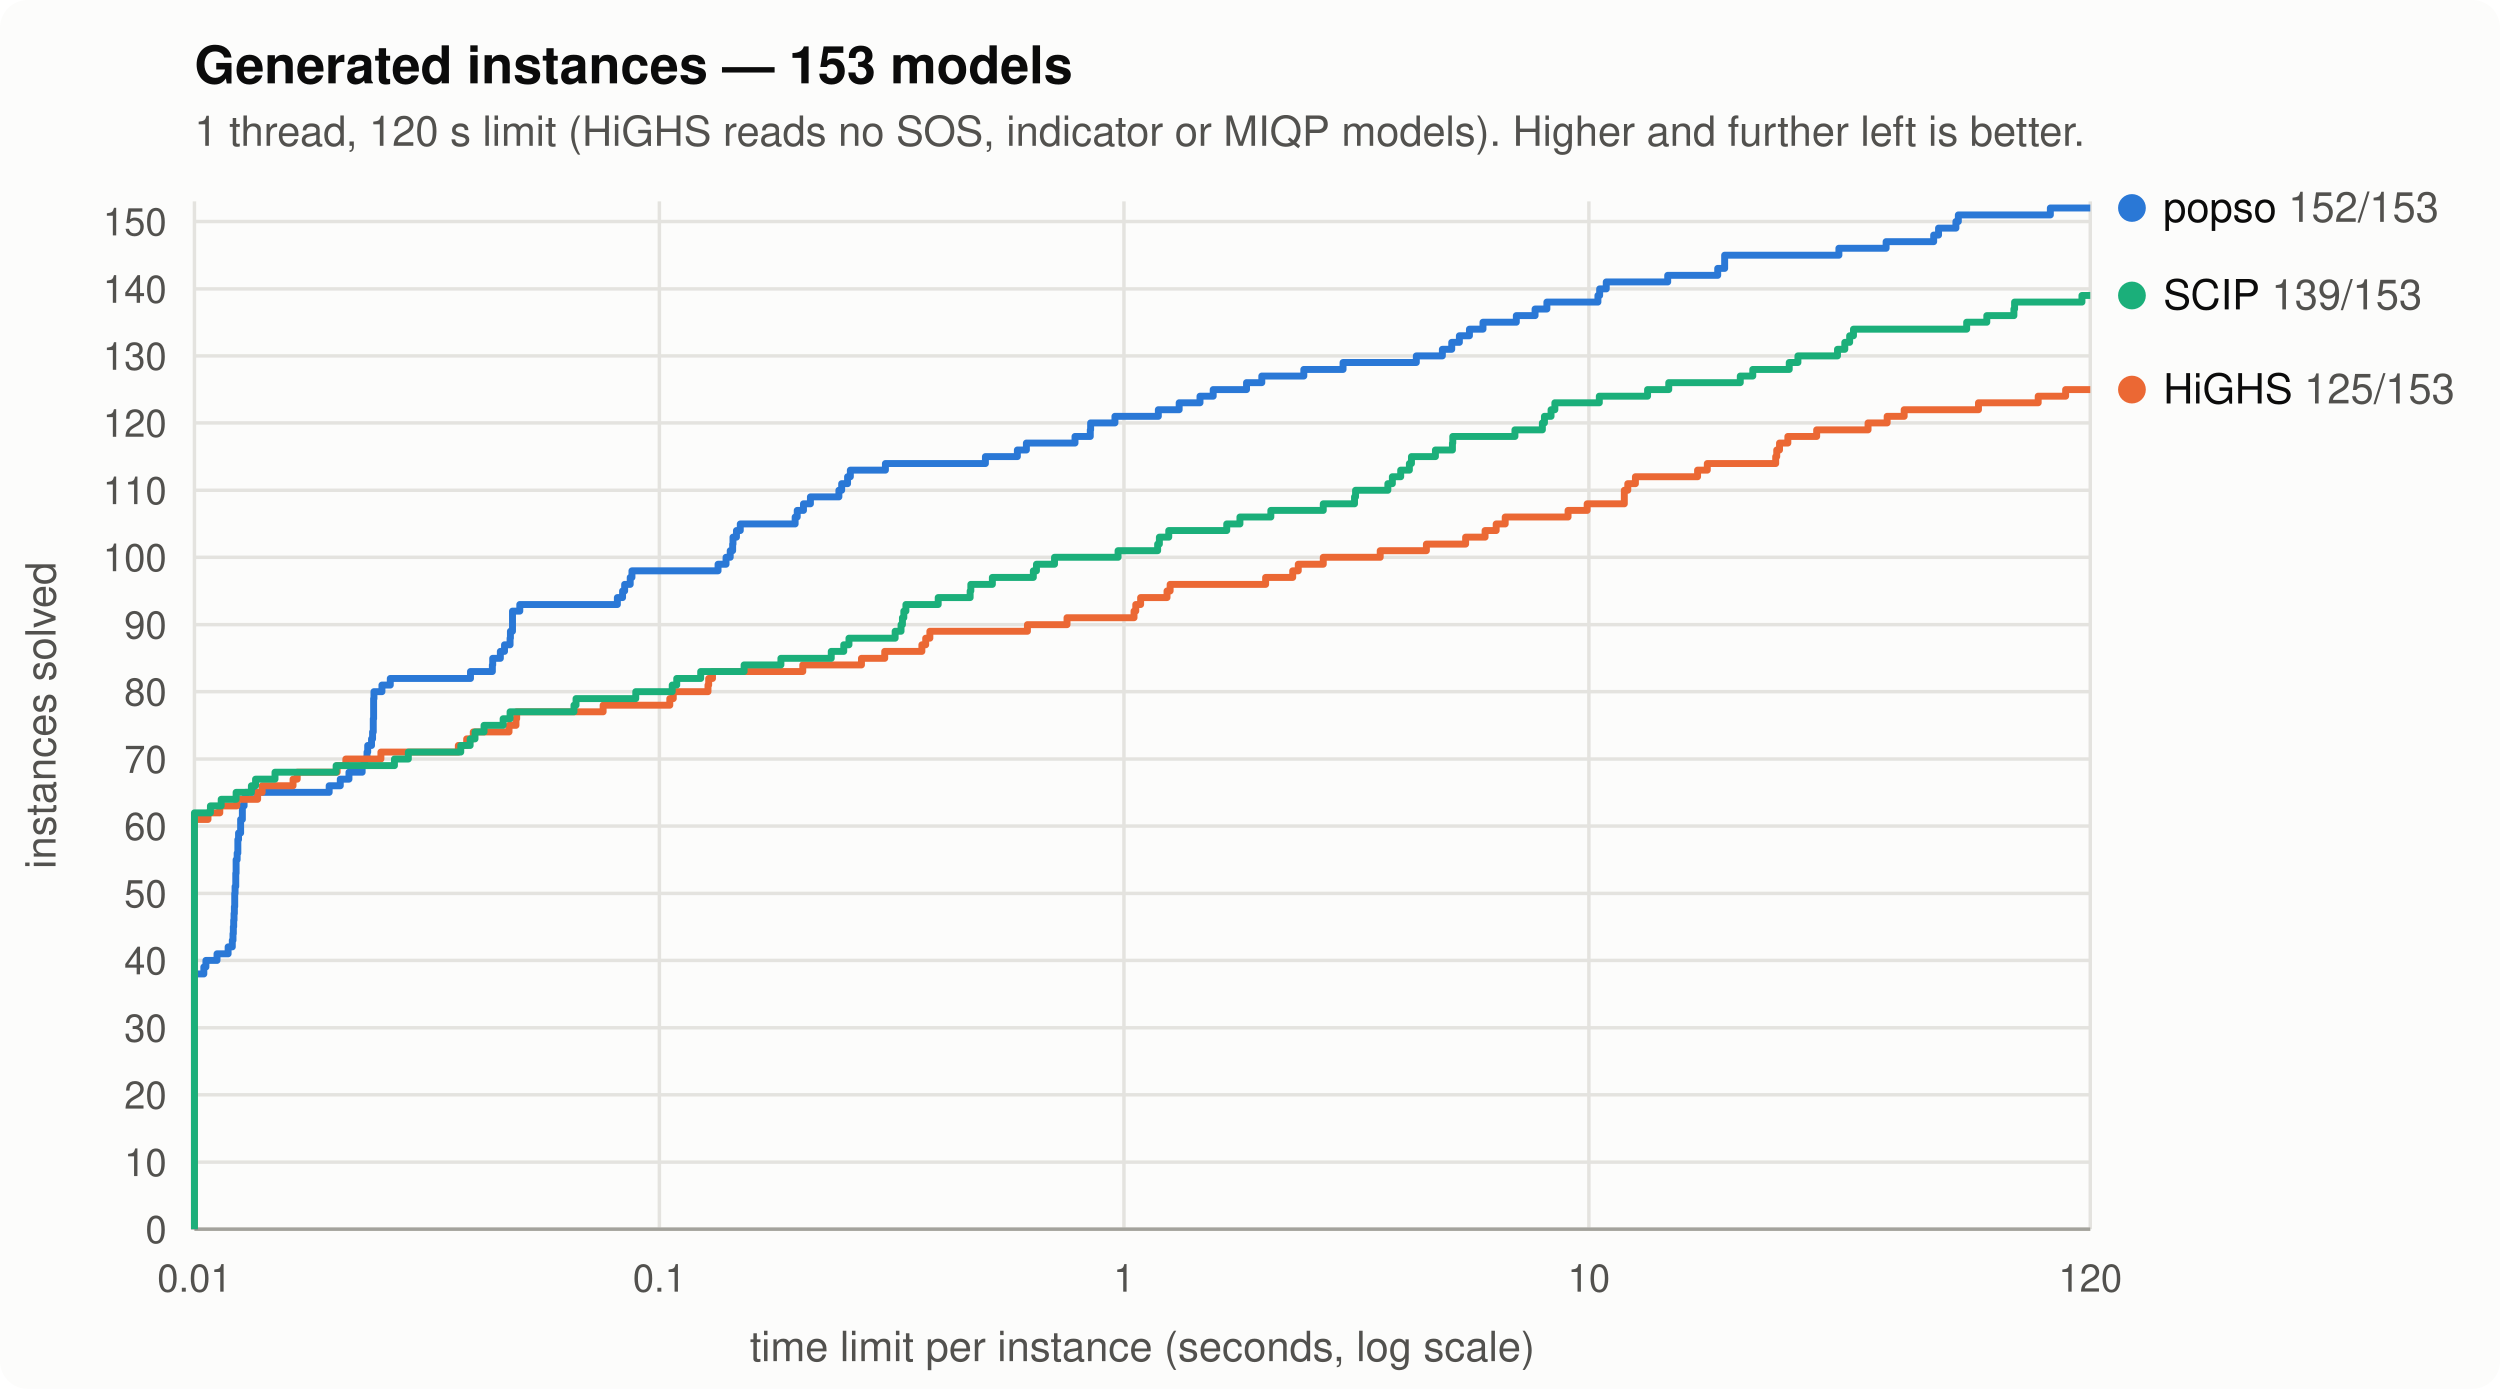
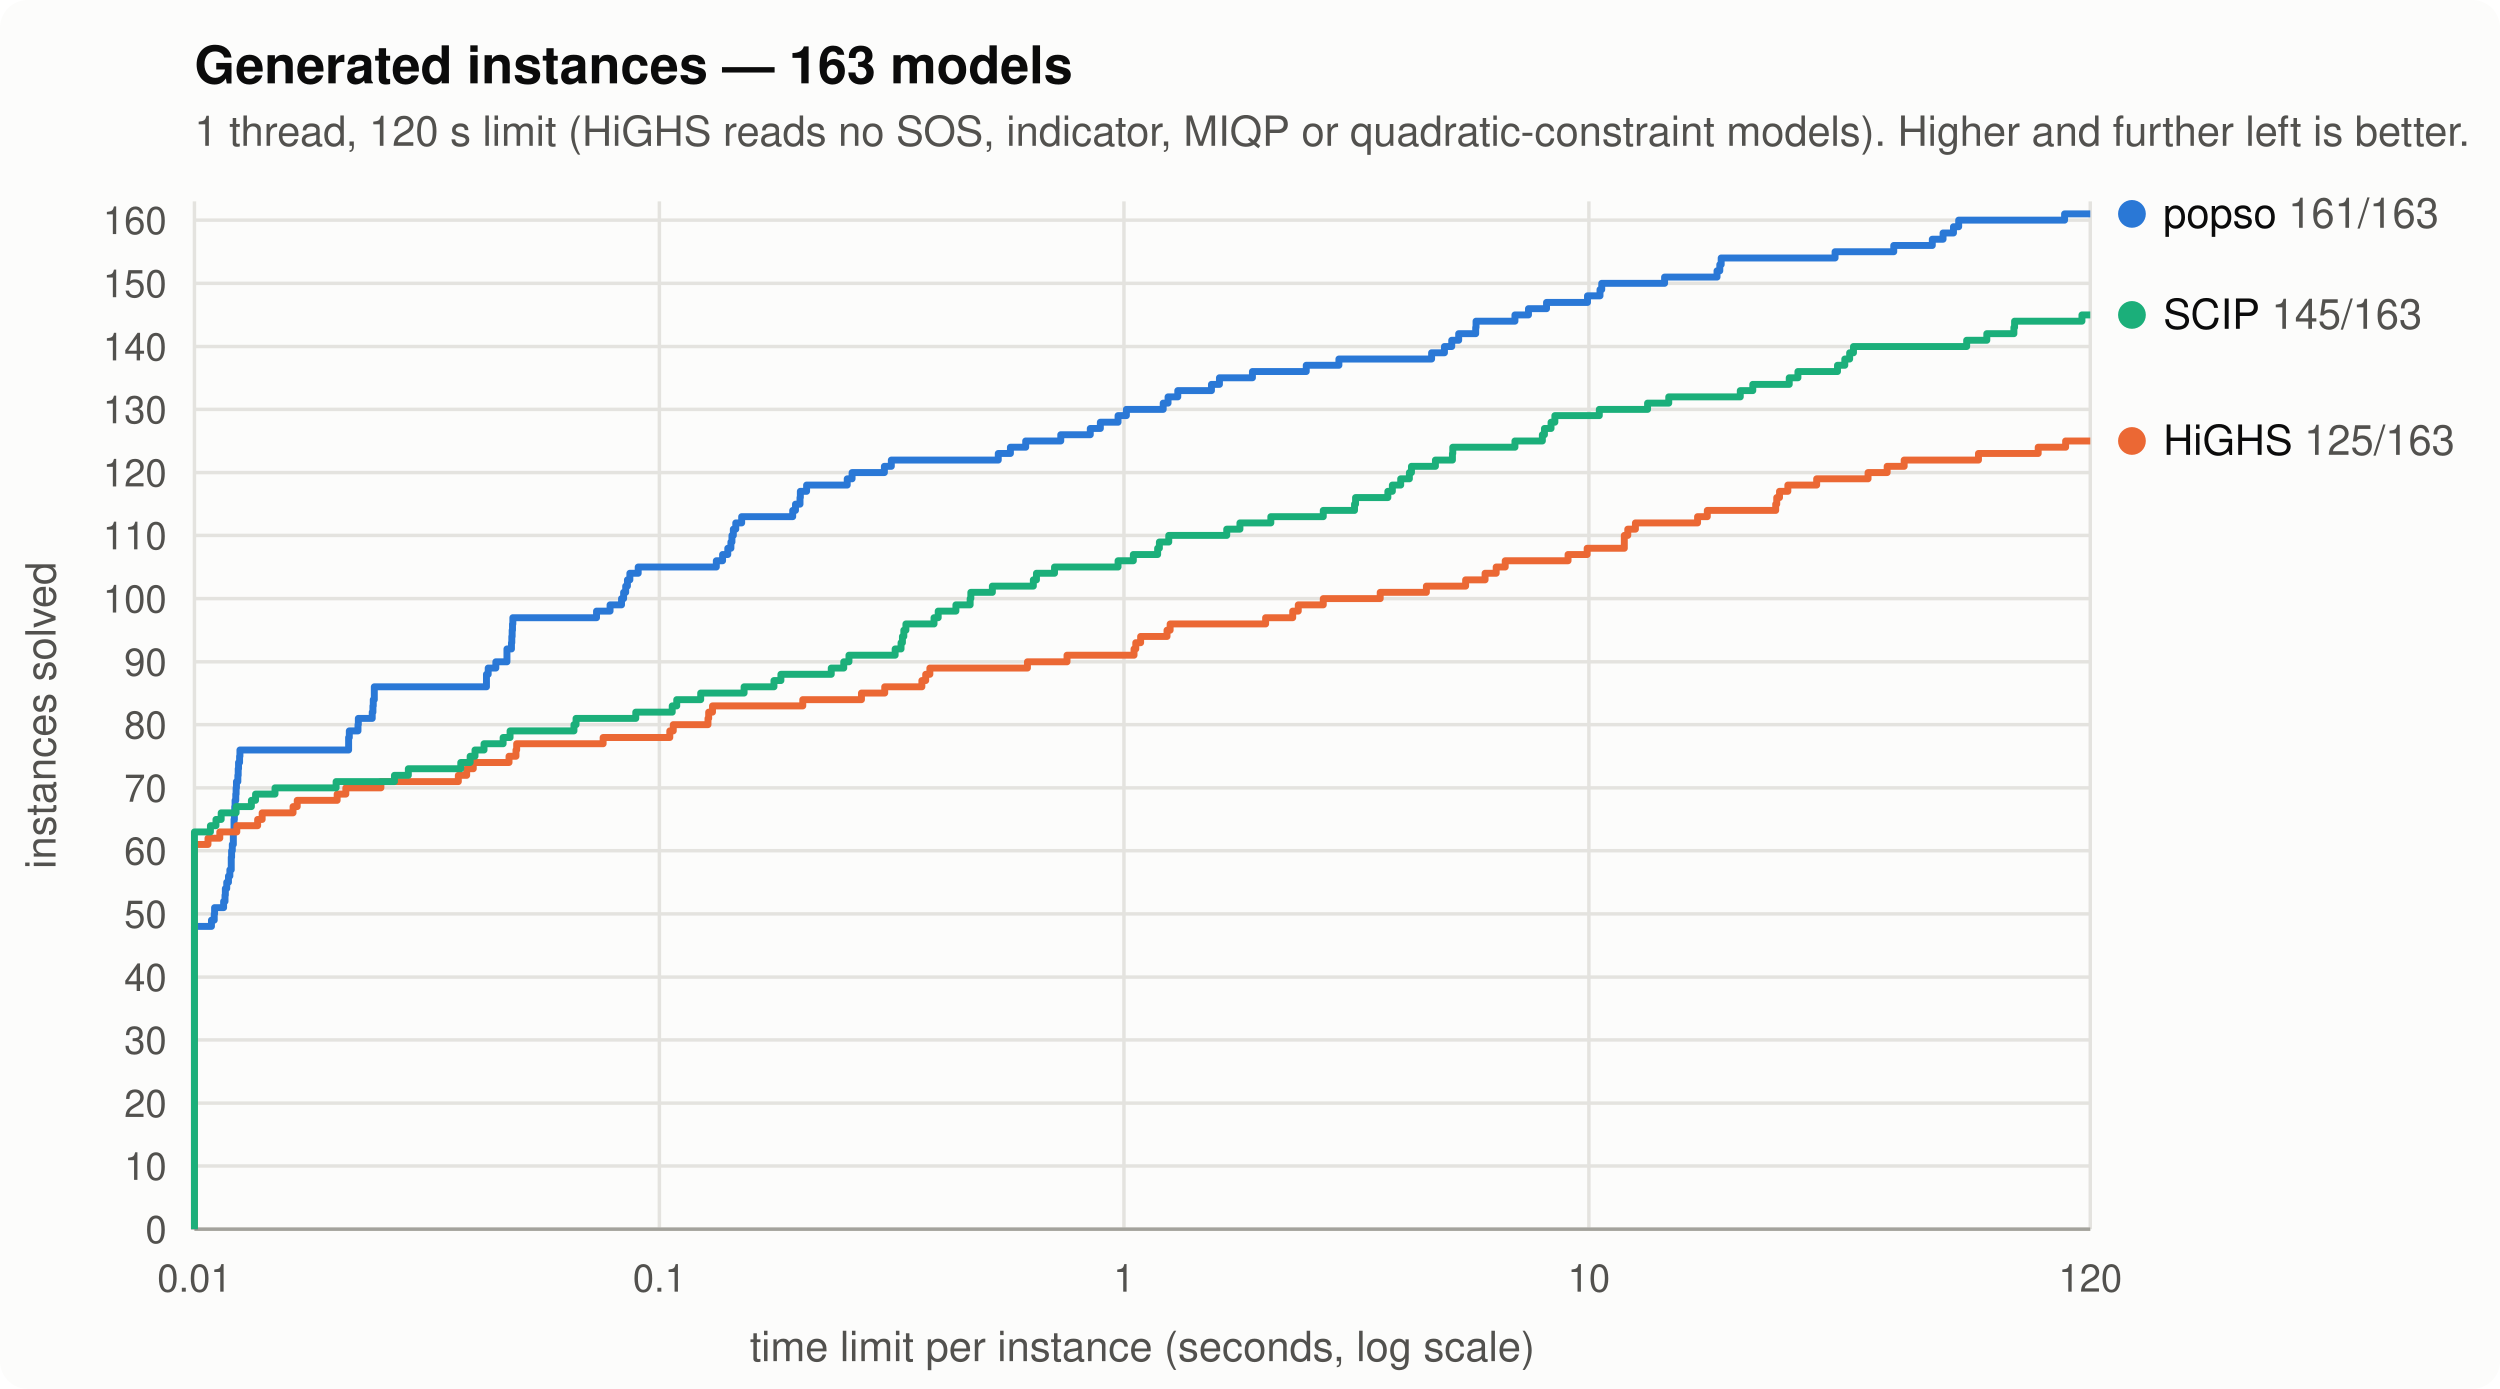
- <svg xmlns="http://www.w3.org/2000/svg" viewBox="0 0 720 400" width="720" height="400" role="img" aria-label="Generated instances — 153 models: instances solved versus time">
+ <svg xmlns="http://www.w3.org/2000/svg" viewBox="0 0 720 400" width="720" height="400" role="img" aria-label="Generated instances — 163 models: instances solved versus time">
  <style>svg{font-family:-apple-system,BlinkMacSystemFont,'Segoe UI',Helvetica,Arial,sans-serif}.bg{fill:#fcfcfb}.t1{fill:#0b0b0b}.t2{fill:#52514e}.grid{stroke:#e4e3df}.axis{stroke:#a3a29c}.s-ours{stroke:#2a78d6}.f-ours{fill:#2a78d6}.s-highs{stroke:#eb6834}.f-highs{fill:#eb6834}.s-scip{stroke:#1baf7a}.f-scip{fill:#1baf7a}@media (prefers-color-scheme: dark){.bg{fill:#1a1a19}.t1{fill:#f0efec}.t2{fill:#c3c2b7}.grid{stroke:#333331}.axis{stroke:#6b6a64}.s-ours{stroke:#3987e5}.f-ours{fill:#3987e5}.s-highs{stroke:#d95926}.f-highs{fill:#d95926}.s-scip{stroke:#199e70}.f-scip{fill:#199e70}}</style>
  <rect class="bg" width="720" height="400" rx="8" />
-   <text class="t1" x="56" y="24" font-size="15" font-weight="600">Generated instances — 153 models</text>
-   <text class="t2" x="56" y="42" font-size="12">1 thread, 120 s limit (HiGHS reads no SOS, indicator or MIQP models). Higher and further left is better.</text>
+   <text class="t1" x="56" y="24" font-size="15" font-weight="600">Generated instances — 163 models</text>
+   <text class="t2" x="56" y="42" font-size="12">1 thread, 120 s limit (HiGHS reads no SOS, indicator, MIQP or quadratic-constraint models). Higher and further left is better.</text>
  <line class="grid" x1="56" x2="602" y1="354.0" y2="354.0" stroke-width="1" />
  <text class="t2" x="48" y="358.0" font-size="11" text-anchor="end">0</text>
-   <line class="grid" x1="56" x2="602" y1="334.7" y2="334.7" stroke-width="1" />
-   <text class="t2" x="48" y="338.7" font-size="11" text-anchor="end">10</text>
-   <line class="grid" x1="56" x2="602" y1="315.3" y2="315.3" stroke-width="1" />
-   <text class="t2" x="48" y="319.3" font-size="11" text-anchor="end">20</text>
-   <line class="grid" x1="56" x2="602" y1="296.0" y2="296.0" stroke-width="1" />
-   <text class="t2" x="48" y="300.0" font-size="11" text-anchor="end">30</text>
-   <line class="grid" x1="56" x2="602" y1="276.6" y2="276.6" stroke-width="1" />
-   <text class="t2" x="48" y="280.6" font-size="11" text-anchor="end">40</text>
-   <line class="grid" x1="56" x2="602" y1="257.3" y2="257.3" stroke-width="1" />
-   <text class="t2" x="48" y="261.3" font-size="11" text-anchor="end">50</text>
-   <line class="grid" x1="56" x2="602" y1="237.9" y2="237.9" stroke-width="1" />
-   <text class="t2" x="48" y="241.9" font-size="11" text-anchor="end">60</text>
-   <line class="grid" x1="56" x2="602" y1="218.6" y2="218.6" stroke-width="1" />
-   <text class="t2" x="48" y="222.6" font-size="11" text-anchor="end">70</text>
-   <line class="grid" x1="56" x2="602" y1="199.2" y2="199.2" stroke-width="1" />
-   <text class="t2" x="48" y="203.2" font-size="11" text-anchor="end">80</text>
-   <line class="grid" x1="56" x2="602" y1="179.9" y2="179.9" stroke-width="1" />
-   <text class="t2" x="48" y="183.9" font-size="11" text-anchor="end">90</text>
-   <line class="grid" x1="56" x2="602" y1="160.5" y2="160.5" stroke-width="1" />
-   <text class="t2" x="48" y="164.5" font-size="11" text-anchor="end">100</text>
-   <line class="grid" x1="56" x2="602" y1="141.2" y2="141.2" stroke-width="1" />
-   <text class="t2" x="48" y="145.2" font-size="11" text-anchor="end">110</text>
-   <line class="grid" x1="56" x2="602" y1="121.8" y2="121.8" stroke-width="1" />
-   <text class="t2" x="48" y="125.8" font-size="11" text-anchor="end">120</text>
-   <line class="grid" x1="56" x2="602" y1="102.5" y2="102.5" stroke-width="1" />
-   <text class="t2" x="48" y="106.5" font-size="11" text-anchor="end">130</text>
-   <line class="grid" x1="56" x2="602" y1="83.2" y2="83.2" stroke-width="1" />
-   <text class="t2" x="48" y="87.2" font-size="11" text-anchor="end">140</text>
-   <line class="grid" x1="56" x2="602" y1="63.8" y2="63.8" stroke-width="1" />
-   <text class="t2" x="48" y="67.8" font-size="11" text-anchor="end">150</text>
+   <line class="grid" x1="56" x2="602" y1="335.8" y2="335.8" stroke-width="1" />
+   <text class="t2" x="48" y="339.8" font-size="11" text-anchor="end">10</text>
+   <line class="grid" x1="56" x2="602" y1="317.7" y2="317.7" stroke-width="1" />
+   <text class="t2" x="48" y="321.7" font-size="11" text-anchor="end">20</text>
+   <line class="grid" x1="56" x2="602" y1="299.5" y2="299.5" stroke-width="1" />
+   <text class="t2" x="48" y="303.5" font-size="11" text-anchor="end">30</text>
+   <line class="grid" x1="56" x2="602" y1="281.4" y2="281.4" stroke-width="1" />
+   <text class="t2" x="48" y="285.4" font-size="11" text-anchor="end">40</text>
+   <line class="grid" x1="56" x2="602" y1="263.2" y2="263.2" stroke-width="1" />
+   <text class="t2" x="48" y="267.2" font-size="11" text-anchor="end">50</text>
+   <line class="grid" x1="56" x2="602" y1="245.0" y2="245.0" stroke-width="1" />
+   <text class="t2" x="48" y="249.0" font-size="11" text-anchor="end">60</text>
+   <line class="grid" x1="56" x2="602" y1="226.9" y2="226.9" stroke-width="1" />
+   <text class="t2" x="48" y="230.9" font-size="11" text-anchor="end">70</text>
+   <line class="grid" x1="56" x2="602" y1="208.7" y2="208.7" stroke-width="1" />
+   <text class="t2" x="48" y="212.7" font-size="11" text-anchor="end">80</text>
+   <line class="grid" x1="56" x2="602" y1="190.6" y2="190.6" stroke-width="1" />
+   <text class="t2" x="48" y="194.6" font-size="11" text-anchor="end">90</text>
+   <line class="grid" x1="56" x2="602" y1="172.4" y2="172.4" stroke-width="1" />
+   <text class="t2" x="48" y="176.4" font-size="11" text-anchor="end">100</text>
+   <line class="grid" x1="56" x2="602" y1="154.2" y2="154.2" stroke-width="1" />
+   <text class="t2" x="48" y="158.2" font-size="11" text-anchor="end">110</text>
+   <line class="grid" x1="56" x2="602" y1="136.1" y2="136.1" stroke-width="1" />
+   <text class="t2" x="48" y="140.1" font-size="11" text-anchor="end">120</text>
+   <line class="grid" x1="56" x2="602" y1="117.9" y2="117.9" stroke-width="1" />
+   <text class="t2" x="48" y="121.9" font-size="11" text-anchor="end">130</text>
+   <line class="grid" x1="56" x2="602" y1="99.8" y2="99.8" stroke-width="1" />
+   <text class="t2" x="48" y="103.8" font-size="11" text-anchor="end">140</text>
+   <line class="grid" x1="56" x2="602" y1="81.6" y2="81.6" stroke-width="1" />
+   <text class="t2" x="48" y="85.6" font-size="11" text-anchor="end">150</text>
+   <line class="grid" x1="56" x2="602" y1="63.4" y2="63.4" stroke-width="1" />
+   <text class="t2" x="48" y="67.4" font-size="11" text-anchor="end">160</text>
  <line class="grid" x1="56.0" x2="56.0" y1="58" y2="354" stroke-width="1" />
  <text class="t2" x="56.0" y="372" font-size="11" text-anchor="middle">0.01</text>
  <line class="grid" x1="189.9" x2="189.9" y1="58" y2="354" stroke-width="1" />
  <text class="t2" x="189.9" y="372" font-size="11" text-anchor="middle">0.1</text>
  <line class="grid" x1="323.7" x2="323.7" y1="58" y2="354" stroke-width="1" />
  <text class="t2" x="323.7" y="372" font-size="11" text-anchor="middle">1</text>
  <line class="grid" x1="457.6" x2="457.6" y1="58" y2="354" stroke-width="1" />
  <text class="t2" x="457.6" y="372" font-size="11" text-anchor="middle">10</text>
  <line class="grid" x1="602.0" x2="602.0" y1="58" y2="354" stroke-width="1" />
  <text class="t2" x="602.0" y="372" font-size="11" text-anchor="middle">120</text>
  <line class="axis" x1="56" x2="602" y1="354" y2="354" stroke-width="1" />
  <text class="t2" x="329.0" y="392" font-size="12" text-anchor="middle">time limit per instance (seconds, log scale)</text>
  <text class="t2" transform="translate(16 206.0) rotate(-90)" font-size="12" text-anchor="middle">instances solved</text>
-   <path class="s-ours" d="M56.0 354.0 L56.0 354.0 L56.0 352.1 L56.0 352.1 L56.0 350.1 L56.0 350.1 L56.0 348.2 L56.0 348.2 L56.0 346.3 L56.0 346.3 L56.0 344.3 L56.0 344.3 L56.0 342.4 L56.0 342.4 L56.0 340.5 L56.0 340.5 L56.0 338.5 L56.0 338.5 L56.0 336.6 L56.0 336.6 L56.0 334.7 L56.0 334.7 L56.0 332.7 L56.0 332.7 L56.0 330.8 L56.0 330.8 L56.0 328.8 L56.0 328.8 L56.0 326.9 L56.0 326.9 L56.0 325.0 L56.0 325.0 L56.0 323.0 L56.0 323.0 L56.0 321.1 L56.0 321.1 L56.0 319.2 L56.0 319.2 L56.0 317.2 L56.0 317.2 L56.0 315.3 L56.0 315.3 L56.0 313.4 L56.0 313.4 L56.0 311.4 L56.0 311.4 L56.0 309.5 L56.0 309.5 L56.0 307.6 L56.0 307.6 L56.0 305.6 L56.0 305.6 L56.0 303.7 L56.0 303.7 L56.0 301.8 L56.0 301.8 L56.0 299.8 L56.0 299.8 L56.0 297.9 L56.0 297.9 L56.0 296.0 L56.0 296.0 L56.0 294.0 L56.0 294.0 L56.0 292.1 L56.0 292.1 L56.0 290.2 L56.0 290.2 L56.0 288.2 L56.0 288.2 L56.0 286.3 L56.0 286.3 L56.0 284.4 L56.0 284.4 L56.0 282.4 L56.0 282.4 L56.0 280.5 L58.7 280.5 L58.7 278.5 L59.3 278.5 L59.3 276.6 L62.5 276.6 L62.5 274.7 L65.7 274.7 L65.7 272.7 L66.9 272.7 L66.9 270.8 L67.1 270.8 L67.1 268.9 L67.2 268.9 L67.2 266.9 L67.3 266.9 L67.3 265.0 L67.4 265.0 L67.4 263.1 L67.5 263.1 L67.5 261.1 L67.6 261.1 L67.6 259.2 L67.6 259.2 L67.6 257.3 L67.7 257.3 L67.7 255.3 L67.9 255.3 L67.9 253.4 L67.9 253.4 L67.9 251.5 L68.0 251.5 L68.0 249.5 L68.0 249.5 L68.0 247.6 L68.3 247.6 L68.3 245.7 L68.5 245.7 L68.5 243.7 L68.5 243.7 L68.5 241.8 L68.7 241.8 L68.7 239.9 L69.3 239.9 L69.3 237.9 L69.3 237.9 L69.3 236.0 L69.8 236.0 L69.8 234.1 L69.8 234.1 L69.8 232.1 L70.3 232.1 L70.3 230.2 L70.7 230.2 L70.7 228.2 L94.8 228.2 L94.8 226.3 L98.0 226.3 L98.0 224.4 L100.5 224.4 L100.5 222.4 L104.3 222.4 L104.3 220.5 L105.0 220.5 L105.0 218.6 L105.7 218.6 L105.7 216.6 L105.9 216.6 L105.9 214.7 L107.0 214.7 L107.0 212.8 L107.3 212.8 L107.3 210.8 L107.5 210.8 L107.5 208.9 L107.5 208.9 L107.5 207.0 L107.6 207.0 L107.6 205.0 L107.6 205.0 L107.6 203.1 L107.6 203.1 L107.6 201.2 L107.7 201.2 L107.7 199.2 L110.0 199.2 L110.0 197.3 L112.4 197.3 L112.4 195.4 L135.5 195.4 L135.5 193.4 L141.8 193.4 L141.8 191.5 L141.9 191.5 L141.9 189.6 L144.1 189.6 L144.1 187.6 L145.3 187.6 L145.3 185.7 L146.9 185.7 L146.9 183.8 L147.0 183.8 L147.0 181.8 L147.6 181.8 L147.6 179.9 L147.6 179.9 L147.6 177.9 L147.6 177.9 L147.6 176.0 L149.7 176.0 L149.7 174.1 L177.8 174.1 L177.8 172.1 L179.3 172.1 L179.3 170.2 L179.9 170.2 L179.9 168.3 L181.5 168.3 L181.5 166.3 L182.0 166.3 L182.0 164.4 L206.8 164.4 L206.8 162.5 L209.1 162.5 L209.1 160.5 L210.3 160.5 L210.3 158.6 L211.0 158.6 L211.0 156.7 L211.1 156.7 L211.1 154.7 L212.1 154.7 L212.1 152.8 L213.2 152.8 L213.2 150.9 L229.0 150.9 L229.0 148.9 L229.6 148.9 L229.6 147.0 L231.4 147.0 L231.4 145.1 L233.4 145.1 L233.4 143.1 L241.6 143.1 L241.6 141.2 L242.4 141.2 L242.4 139.3 L244.1 139.3 L244.1 137.3 L244.9 137.3 L244.9 135.4 L255.0 135.4 L255.0 133.5 L283.8 133.5 L283.8 131.5 L293.0 131.5 L293.0 129.6 L295.6 129.6 L295.6 127.6 L309.6 127.6 L309.6 125.7 L314.0 125.7 L314.0 123.8 L314.1 123.8 L314.1 121.8 L321.1 121.8 L321.1 119.9 L333.6 119.9 L333.6 118.0 L339.6 118.0 L339.6 116.0 L345.6 116.0 L345.6 114.1 L349.4 114.1 L349.4 112.2 L359.0 112.2 L359.0 110.2 L363.4 110.2 L363.4 108.3 L375.5 108.3 L375.5 106.4 L386.8 106.4 L386.8 104.4 L407.9 104.4 L407.9 102.5 L415.4 102.5 L415.4 100.6 L418.1 100.6 L418.1 98.6 L420.3 98.6 L420.3 96.7 L423.2 96.7 L423.2 94.8 L427.1 94.8 L427.1 92.8 L436.7 92.8 L436.7 90.9 L442.1 90.9 L442.1 89.0 L445.5 89.0 L445.5 87.0 L460.2 87.0 L460.2 85.1 L460.7 85.1 L460.7 83.2 L462.6 83.2 L462.6 81.2 L480.3 81.2 L480.3 79.3 L494.7 79.3 L494.7 77.3 L496.7 77.3 L496.7 75.4 L496.7 75.4 L496.7 73.5 L529.6 73.5 L529.6 71.5 L543.2 71.5 L543.2 69.6 L556.9 69.6 L556.9 67.7 L558.3 67.7 L558.3 65.7 L563.3 65.7 L563.3 63.8 L564.0 63.8 L564.0 61.9 L590.5 61.9 L590.5 59.9 L602.0 59.9" fill="none" stroke-width="2" stroke-linejoin="round" />
-   <path class="s-highs" d="M56.0 354.0 L56.0 354.0 L56.0 352.1 L56.0 352.1 L56.0 350.1 L56.0 350.1 L56.0 348.2 L56.0 348.2 L56.0 346.3 L56.0 346.3 L56.0 344.3 L56.0 344.3 L56.0 342.4 L56.0 342.4 L56.0 340.5 L56.0 340.5 L56.0 338.5 L56.0 338.5 L56.0 336.6 L56.0 336.6 L56.0 334.7 L56.0 334.7 L56.0 332.7 L56.0 332.7 L56.0 330.8 L56.0 330.8 L56.0 328.8 L56.0 328.8 L56.0 326.9 L56.0 326.9 L56.0 325.0 L56.0 325.0 L56.0 323.0 L56.0 323.0 L56.0 321.1 L56.0 321.1 L56.0 319.2 L56.0 319.2 L56.0 317.2 L56.0 317.2 L56.0 315.3 L56.0 315.3 L56.0 313.4 L56.0 313.4 L56.0 311.4 L56.0 311.4 L56.0 309.5 L56.0 309.5 L56.0 307.6 L56.0 307.6 L56.0 305.6 L56.0 305.6 L56.0 303.7 L56.0 303.7 L56.0 301.8 L56.0 301.8 L56.0 299.8 L56.0 299.8 L56.0 297.9 L56.0 297.9 L56.0 296.0 L56.0 296.0 L56.0 294.0 L56.0 294.0 L56.0 292.1 L56.0 292.1 L56.0 290.2 L56.0 290.2 L56.0 288.2 L56.0 288.2 L56.0 286.3 L56.0 286.3 L56.0 284.4 L56.0 284.4 L56.0 282.4 L56.0 282.4 L56.0 280.5 L56.0 280.5 L56.0 278.5 L56.0 278.5 L56.0 276.6 L56.0 276.6 L56.0 274.7 L56.0 274.7 L56.0 272.7 L56.0 272.7 L56.0 270.8 L56.0 270.8 L56.0 268.9 L56.0 268.9 L56.0 266.9 L56.0 266.9 L56.0 265.0 L56.0 265.0 L56.0 263.1 L56.0 263.1 L56.0 261.1 L56.0 261.1 L56.0 259.2 L56.0 259.2 L56.0 257.3 L56.0 257.3 L56.0 255.3 L56.0 255.3 L56.0 253.4 L56.0 253.4 L56.0 251.5 L56.0 251.5 L56.0 249.5 L56.0 249.5 L56.0 247.6 L56.0 247.6 L56.0 245.7 L56.0 245.7 L56.0 243.7 L56.0 243.7 L56.0 241.8 L56.0 241.8 L56.0 239.9 L56.0 239.9 L56.0 237.9 L56.0 237.9 L56.0 236.0 L59.9 236.0 L59.9 234.1 L63.3 234.1 L63.3 232.1 L68.2 232.1 L68.2 230.2 L74.2 230.2 L74.2 228.2 L75.5 228.2 L75.5 226.3 L84.4 226.3 L84.4 224.4 L85.6 224.4 L85.6 222.4 L97.1 222.4 L97.1 220.5 L99.6 220.5 L99.6 218.6 L109.7 218.6 L109.7 216.6 L132.0 216.6 L132.0 214.7 L134.4 214.7 L134.4 212.8 L136.3 212.8 L136.3 210.8 L146.6 210.8 L146.6 208.9 L148.6 208.9 L148.6 207.0 L148.8 207.0 L148.8 205.0 L173.7 205.0 L173.7 203.1 L192.9 203.1 L192.9 201.2 L193.9 201.2 L193.9 199.2 L203.9 199.2 L203.9 197.3 L204.1 197.3 L204.1 195.4 L205.2 195.4 L205.2 193.4 L231.2 193.4 L231.2 191.5 L248.1 191.5 L248.1 189.6 L254.8 189.6 L254.8 187.6 L265.5 187.6 L265.5 185.7 L266.6 185.7 L266.6 183.8 L267.8 183.8 L267.8 181.8 L295.9 181.8 L295.9 179.9 L307.3 179.9 L307.3 177.9 L326.6 177.9 L326.6 176.0 L327.1 176.0 L327.1 174.1 L328.5 174.1 L328.5 172.1 L336.1 172.1 L336.1 170.2 L337.0 170.2 L337.0 168.3 L364.5 168.3 L364.5 166.3 L372.3 166.3 L372.3 164.4 L373.9 164.4 L373.9 162.5 L381.1 162.5 L381.1 160.5 L397.5 160.5 L397.5 158.6 L410.8 158.6 L410.8 156.7 L422.1 156.7 L422.1 154.7 L427.7 154.7 L427.7 152.8 L430.9 152.8 L430.9 150.9 L433.5 150.9 L433.5 148.9 L451.6 148.9 L451.6 147.0 L457.1 147.0 L457.1 145.1 L467.8 145.1 L467.8 143.1 L467.8 143.1 L467.8 141.2 L468.8 141.2 L468.8 139.3 L471.0 139.3 L471.0 137.3 L488.9 137.3 L488.9 135.4 L491.7 135.4 L491.7 133.5 L511.4 133.5 L511.4 131.5 L511.7 131.5 L511.7 129.6 L512.5 129.6 L512.5 127.6 L514.9 127.6 L514.9 125.7 L523.2 125.7 L523.2 123.8 L538.0 123.8 L538.0 121.8 L543.5 121.8 L543.5 119.9 L548.4 119.9 L548.4 118.0 L569.8 118.0 L569.8 116.0 L587.0 116.0 L587.0 114.1 L594.9 114.1 L594.9 112.2 L602.0 112.2" fill="none" stroke-width="2" stroke-linejoin="round" />
-   <path class="s-scip" d="M56.0 354.0 L56.0 354.0 L56.0 352.1 L56.0 352.1 L56.0 350.1 L56.0 350.1 L56.0 348.2 L56.0 348.2 L56.0 346.3 L56.0 346.3 L56.0 344.3 L56.0 344.3 L56.0 342.4 L56.0 342.4 L56.0 340.5 L56.0 340.5 L56.0 338.5 L56.0 338.5 L56.0 336.6 L56.0 336.6 L56.0 334.7 L56.0 334.7 L56.0 332.7 L56.0 332.7 L56.0 330.8 L56.0 330.8 L56.0 328.8 L56.0 328.8 L56.0 326.9 L56.0 326.9 L56.0 325.0 L56.0 325.0 L56.0 323.0 L56.0 323.0 L56.0 321.1 L56.0 321.1 L56.0 319.2 L56.0 319.2 L56.0 317.2 L56.0 317.2 L56.0 315.3 L56.0 315.3 L56.0 313.4 L56.0 313.4 L56.0 311.4 L56.0 311.4 L56.0 309.5 L56.0 309.5 L56.0 307.6 L56.0 307.6 L56.0 305.6 L56.0 305.6 L56.0 303.7 L56.0 303.7 L56.0 301.8 L56.0 301.8 L56.0 299.8 L56.0 299.8 L56.0 297.9 L56.0 297.9 L56.0 296.0 L56.0 296.0 L56.0 294.0 L56.0 294.0 L56.0 292.1 L56.0 292.1 L56.0 290.2 L56.0 290.2 L56.0 288.2 L56.0 288.2 L56.0 286.3 L56.0 286.3 L56.0 284.4 L56.0 284.4 L56.0 282.4 L56.0 282.4 L56.0 280.5 L56.0 280.5 L56.0 278.5 L56.0 278.5 L56.0 276.6 L56.0 276.6 L56.0 274.7 L56.0 274.7 L56.0 272.7 L56.0 272.7 L56.0 270.8 L56.0 270.8 L56.0 268.9 L56.0 268.9 L56.0 266.9 L56.0 266.9 L56.0 265.0 L56.0 265.0 L56.0 263.1 L56.0 263.1 L56.0 261.1 L56.0 261.1 L56.0 259.2 L56.0 259.2 L56.0 257.3 L56.0 257.3 L56.0 255.3 L56.0 255.3 L56.0 253.4 L56.0 253.4 L56.0 251.5 L56.0 251.5 L56.0 249.5 L56.0 249.5 L56.0 247.6 L56.0 247.6 L56.0 245.7 L56.0 245.7 L56.0 243.7 L56.0 243.7 L56.0 241.8 L56.0 241.8 L56.0 239.9 L56.0 239.9 L56.0 237.9 L56.0 237.9 L56.0 236.0 L56.0 236.0 L56.0 234.1 L60.6 234.1 L60.6 232.1 L63.7 232.1 L63.7 230.2 L68.0 230.2 L68.0 228.2 L72.4 228.2 L72.4 226.3 L73.6 226.3 L73.6 224.4 L79.2 224.4 L79.2 222.4 L96.8 222.4 L96.8 220.5 L113.6 220.5 L113.6 218.6 L117.6 218.6 L117.6 216.6 L132.7 216.6 L132.7 214.7 L135.4 214.7 L135.4 212.8 L136.8 212.8 L136.8 210.8 L139.4 210.8 L139.4 208.9 L144.9 208.9 L144.9 207.0 L146.9 207.0 L146.9 205.0 L165.3 205.0 L165.3 203.1 L165.9 203.1 L165.9 201.2 L183.1 201.2 L183.1 199.2 L193.6 199.2 L193.6 197.3 L194.9 197.3 L194.9 195.4 L201.8 195.4 L201.8 193.4 L214.3 193.4 L214.3 191.5 L224.9 191.5 L224.9 189.6 L239.4 189.6 L239.4 187.6 L243.0 187.6 L243.0 185.7 L244.5 185.7 L244.5 183.8 L257.8 183.8 L257.8 181.8 L259.5 181.8 L259.5 179.9 L259.9 179.9 L259.9 177.9 L260.3 177.9 L260.3 176.0 L260.9 176.0 L260.9 174.1 L270.2 174.1 L270.2 172.1 L279.4 172.1 L279.4 170.2 L279.6 170.2 L279.6 168.3 L285.8 168.3 L285.8 166.3 L297.6 166.3 L297.6 164.4 L298.5 164.4 L298.5 162.5 L303.7 162.5 L303.7 160.5 L322.0 160.5 L322.0 158.6 L333.4 158.6 L333.4 156.7 L333.9 156.7 L333.9 154.7 L336.6 154.7 L336.6 152.8 L353.3 152.8 L353.3 150.9 L357.1 150.9 L357.1 148.9 L366.0 148.9 L366.0 147.0 L381.1 147.0 L381.1 145.1 L390.1 145.1 L390.1 143.1 L390.4 143.1 L390.4 141.2 L399.7 141.2 L399.7 139.3 L401.0 139.3 L401.0 137.3 L403.4 137.3 L403.4 135.4 L405.9 135.4 L405.9 133.5 L406.5 133.5 L406.5 131.5 L413.4 131.5 L413.4 129.6 L418.3 129.6 L418.3 127.6 L418.4 127.6 L418.4 125.7 L436.3 125.7 L436.3 123.8 L444.2 123.8 L444.2 121.8 L444.8 121.8 L444.8 119.9 L446.7 119.9 L446.7 118.0 L447.8 118.0 L447.8 116.0 L460.6 116.0 L460.6 114.1 L474.5 114.1 L474.5 112.2 L480.6 112.2 L480.6 110.2 L501.2 110.2 L501.2 108.3 L504.8 108.3 L504.8 106.4 L515.3 106.4 L515.3 104.4 L517.8 104.4 L517.8 102.5 L529.2 102.5 L529.2 100.6 L531.3 100.6 L531.3 98.6 L532.7 98.6 L532.7 96.7 L533.8 96.7 L533.8 94.8 L566.4 94.8 L566.4 92.8 L572.2 92.8 L572.2 90.9 L580.0 90.9 L580.0 89.0 L580.2 89.0 L580.2 87.0 L599.6 87.0 L599.6 85.1 L602.0 85.1" fill="none" stroke-width="2" stroke-linejoin="round" />
-   <circle class="f-ours" cx="614.0" cy="59.9" r="4" />
-   <text class="t1" x="623.0" y="63.9" font-size="12">popso <tspan class="t2">152/153</tspan>
+   <path class="s-ours" d="M56.0 354.0 L56.0 354.0 L56.0 352.2 L56.0 352.2 L56.0 350.4 L56.0 350.4 L56.0 348.6 L56.0 348.6 L56.0 346.7 L56.0 346.7 L56.0 344.9 L56.0 344.9 L56.0 343.1 L56.0 343.1 L56.0 341.3 L56.0 341.3 L56.0 339.5 L56.0 339.5 L56.0 337.7 L56.0 337.7 L56.0 335.8 L56.0 335.8 L56.0 334.0 L56.0 334.0 L56.0 332.2 L56.0 332.2 L56.0 330.4 L56.0 330.4 L56.0 328.6 L56.0 328.6 L56.0 326.8 L56.0 326.8 L56.0 324.9 L56.0 324.9 L56.0 323.1 L56.0 323.1 L56.0 321.3 L56.0 321.3 L56.0 319.5 L56.0 319.5 L56.0 317.7 L56.0 317.7 L56.0 315.9 L56.0 315.9 L56.0 314.0 L56.0 314.0 L56.0 312.2 L56.0 312.2 L56.0 310.4 L56.0 310.4 L56.0 308.6 L56.0 308.6 L56.0 306.8 L56.0 306.8 L56.0 305.0 L56.0 305.0 L56.0 303.2 L56.0 303.2 L56.0 301.3 L56.0 301.3 L56.0 299.5 L56.0 299.5 L56.0 297.7 L56.0 297.7 L56.0 295.9 L56.0 295.9 L56.0 294.1 L56.0 294.1 L56.0 292.3 L56.0 292.3 L56.0 290.4 L56.0 290.4 L56.0 288.6 L56.0 288.6 L56.0 286.8 L56.0 286.8 L56.0 285.0 L56.0 285.0 L56.0 283.2 L56.0 283.2 L56.0 281.4 L56.0 281.4 L56.0 279.5 L56.0 279.5 L56.0 277.7 L56.0 277.7 L56.0 275.9 L56.0 275.9 L56.0 274.1 L56.0 274.1 L56.0 272.3 L56.0 272.3 L56.0 270.5 L56.0 270.5 L56.0 268.7 L56.0 268.7 L56.0 266.8 L60.9 266.8 L60.9 265.0 L61.7 265.0 L61.7 263.2 L61.8 263.2 L61.8 261.4 L64.4 261.4 L64.4 259.6 L64.8 259.6 L64.8 257.8 L64.9 257.8 L64.9 255.9 L65.3 255.9 L65.3 254.1 L65.8 254.1 L65.8 252.3 L66.2 252.3 L66.2 250.5 L66.6 250.5 L66.6 248.7 L66.6 248.7 L66.6 246.9 L66.7 246.9 L66.7 245.0 L66.9 245.0 L66.9 243.2 L67.2 243.2 L67.2 241.4 L67.2 241.4 L67.2 239.6 L67.4 239.6 L67.4 237.8 L67.4 237.8 L67.4 236.0 L67.5 236.0 L67.5 234.1 L67.6 234.1 L67.6 232.3 L67.7 232.3 L67.7 230.5 L67.9 230.5 L67.9 228.7 L68.0 228.7 L68.0 226.9 L68.1 226.9 L68.1 225.1 L68.5 225.1 L68.5 223.3 L68.6 223.3 L68.6 221.4 L68.7 221.4 L68.7 219.6 L69.0 219.6 L69.0 217.8 L69.1 217.8 L69.1 216.0 L100.4 216.0 L100.4 214.2 L100.4 214.2 L100.4 212.4 L100.6 212.4 L100.6 210.5 L103.1 210.5 L103.1 208.7 L103.2 208.7 L103.2 206.9 L107.2 206.9 L107.2 205.1 L107.4 205.1 L107.4 203.3 L107.5 203.3 L107.5 201.5 L107.8 201.5 L107.8 199.6 L107.8 199.6 L107.8 197.8 L140.1 197.8 L140.1 196.0 L140.1 196.0 L140.1 194.2 L140.6 194.2 L140.6 192.4 L142.8 192.4 L142.8 190.6 L146.0 190.6 L146.0 188.7 L146.0 188.7 L146.0 186.9 L147.3 186.9 L147.3 185.1 L147.4 185.1 L147.4 183.3 L147.5 183.3 L147.5 181.5 L147.6 181.5 L147.6 179.7 L147.7 179.7 L147.7 177.9 L171.8 177.9 L171.8 176.0 L175.7 176.0 L175.7 174.2 L179.0 174.2 L179.0 172.4 L179.6 172.4 L179.6 170.6 L180.2 170.6 L180.2 168.8 L180.7 168.8 L180.7 167.0 L181.4 167.0 L181.4 165.1 L183.8 165.1 L183.8 163.3 L206.3 163.3 L206.3 161.5 L208.1 161.5 L208.1 159.7 L209.6 159.7 L209.6 157.9 L210.5 157.9 L210.5 156.1 L210.8 156.1 L210.8 154.2 L211.2 154.2 L211.2 152.4 L211.9 152.4 L211.9 150.6 L213.6 150.6 L213.6 148.8 L228.3 148.8 L228.3 147.0 L229.1 147.0 L229.1 145.2 L230.4 145.2 L230.4 143.3 L230.5 143.3 L230.5 141.5 L232.3 141.5 L232.3 139.7 L244.0 139.7 L244.0 137.9 L245.4 137.9 L245.4 136.1 L254.7 136.1 L254.7 134.3 L256.7 134.3 L256.7 132.5 L287.5 132.5 L287.5 130.6 L291.0 130.6 L291.0 128.8 L295.4 128.8 L295.4 127.0 L305.5 127.0 L305.5 125.2 L314.0 125.2 L314.0 123.4 L316.9 123.4 L316.9 121.6 L322.0 121.6 L322.0 119.7 L324.4 119.7 L324.4 117.9 L335.0 117.9 L335.0 116.1 L336.4 116.1 L336.4 114.3 L339.2 114.3 L339.2 112.5 L348.9 112.5 L348.9 110.7 L351.2 110.7 L351.2 108.8 L360.7 108.8 L360.7 107.0 L376.2 107.0 L376.2 105.2 L385.6 105.2 L385.6 103.4 L412.3 103.4 L412.3 101.6 L416.0 101.6 L416.0 99.8 L418.1 99.8 L418.1 98.0 L420.1 98.0 L420.1 96.1 L425.0 96.1 L425.0 94.3 L425.1 94.3 L425.1 92.5 L436.3 92.5 L436.3 90.7 L440.2 90.7 L440.2 88.9 L445.4 88.9 L445.4 87.1 L457.2 87.1 L457.2 85.2 L460.8 85.2 L460.8 83.4 L461.3 83.4 L461.3 81.6 L479.4 81.6 L479.4 79.8 L494.5 79.8 L494.5 78.0 L495.3 78.0 L495.3 76.2 L495.7 76.2 L495.7 74.3 L528.5 74.3 L528.5 72.5 L545.4 72.5 L545.4 70.7 L556.5 70.7 L556.5 68.9 L559.6 68.9 L559.6 67.1 L562.6 67.1 L562.6 65.3 L564.1 65.3 L564.1 63.4 L594.6 63.4 L594.6 61.6 L602.0 61.6" fill="none" stroke-width="2" stroke-linejoin="round" />
+   <path class="s-highs" d="M56.0 354.0 L56.0 354.0 L56.0 352.2 L56.0 352.2 L56.0 350.4 L56.0 350.4 L56.0 348.6 L56.0 348.6 L56.0 346.7 L56.0 346.7 L56.0 344.9 L56.0 344.9 L56.0 343.1 L56.0 343.1 L56.0 341.3 L56.0 341.3 L56.0 339.5 L56.0 339.5 L56.0 337.7 L56.0 337.7 L56.0 335.8 L56.0 335.8 L56.0 334.0 L56.0 334.0 L56.0 332.2 L56.0 332.2 L56.0 330.4 L56.0 330.4 L56.0 328.6 L56.0 328.6 L56.0 326.8 L56.0 326.8 L56.0 324.9 L56.0 324.9 L56.0 323.1 L56.0 323.1 L56.0 321.3 L56.0 321.3 L56.0 319.5 L56.0 319.5 L56.0 317.7 L56.0 317.7 L56.0 315.9 L56.0 315.9 L56.0 314.0 L56.0 314.0 L56.0 312.2 L56.0 312.2 L56.0 310.4 L56.0 310.4 L56.0 308.6 L56.0 308.6 L56.0 306.8 L56.0 306.8 L56.0 305.0 L56.0 305.0 L56.0 303.2 L56.0 303.2 L56.0 301.3 L56.0 301.3 L56.0 299.5 L56.0 299.5 L56.0 297.7 L56.0 297.7 L56.0 295.9 L56.0 295.9 L56.0 294.1 L56.0 294.1 L56.0 292.3 L56.0 292.3 L56.0 290.4 L56.0 290.4 L56.0 288.6 L56.0 288.6 L56.0 286.8 L56.0 286.8 L56.0 285.0 L56.0 285.0 L56.0 283.2 L56.0 283.2 L56.0 281.4 L56.0 281.4 L56.0 279.5 L56.0 279.5 L56.0 277.7 L56.0 277.7 L56.0 275.9 L56.0 275.9 L56.0 274.1 L56.0 274.1 L56.0 272.3 L56.0 272.3 L56.0 270.5 L56.0 270.5 L56.0 268.7 L56.0 268.7 L56.0 266.8 L56.0 266.8 L56.0 265.0 L56.0 265.0 L56.0 263.2 L56.0 263.2 L56.0 261.4 L56.0 261.4 L56.0 259.6 L56.0 259.6 L56.0 257.8 L56.0 257.8 L56.0 255.9 L56.0 255.9 L56.0 254.1 L56.0 254.1 L56.0 252.3 L56.0 252.3 L56.0 250.5 L56.0 250.5 L56.0 248.7 L56.0 248.7 L56.0 246.9 L56.0 246.9 L56.0 245.0 L56.0 245.0 L56.0 243.2 L59.9 243.2 L59.9 241.4 L63.3 241.4 L63.3 239.6 L68.2 239.6 L68.2 237.8 L74.2 237.8 L74.2 236.0 L75.5 236.0 L75.5 234.1 L84.4 234.1 L84.4 232.3 L85.6 232.3 L85.6 230.5 L97.1 230.5 L97.1 228.7 L99.6 228.7 L99.6 226.9 L109.7 226.9 L109.7 225.1 L132.0 225.1 L132.0 223.3 L134.4 223.3 L134.4 221.4 L136.3 221.4 L136.3 219.6 L146.6 219.6 L146.6 217.8 L148.6 217.8 L148.6 216.0 L148.8 216.0 L148.8 214.2 L173.7 214.2 L173.7 212.4 L192.9 212.4 L192.9 210.5 L193.9 210.5 L193.9 208.7 L203.9 208.7 L203.9 206.9 L204.1 206.9 L204.1 205.1 L205.2 205.1 L205.2 203.3 L231.2 203.3 L231.2 201.5 L248.1 201.5 L248.1 199.6 L254.8 199.6 L254.8 197.8 L265.5 197.8 L265.5 196.0 L266.6 196.0 L266.6 194.2 L267.8 194.2 L267.8 192.4 L295.9 192.4 L295.9 190.6 L307.3 190.6 L307.3 188.7 L326.6 188.7 L326.6 186.9 L327.1 186.9 L327.1 185.1 L328.5 185.1 L328.5 183.3 L336.1 183.3 L336.1 181.5 L337.0 181.5 L337.0 179.7 L364.5 179.7 L364.5 177.9 L372.3 177.9 L372.3 176.0 L373.9 176.0 L373.9 174.2 L381.1 174.2 L381.1 172.4 L397.5 172.4 L397.5 170.6 L410.8 170.6 L410.8 168.8 L422.1 168.8 L422.1 167.0 L427.7 167.0 L427.7 165.1 L430.9 165.1 L430.9 163.3 L433.5 163.3 L433.5 161.5 L451.6 161.5 L451.6 159.7 L457.1 159.7 L457.1 157.9 L467.8 157.9 L467.8 156.1 L467.8 156.1 L467.8 154.2 L468.8 154.2 L468.8 152.4 L471.0 152.4 L471.0 150.6 L488.9 150.6 L488.9 148.8 L491.7 148.8 L491.7 147.0 L511.4 147.0 L511.4 145.2 L511.7 145.2 L511.7 143.3 L512.5 143.3 L512.5 141.5 L514.9 141.5 L514.9 139.7 L523.2 139.7 L523.2 137.9 L538.0 137.9 L538.0 136.1 L543.5 136.1 L543.5 134.3 L548.4 134.3 L548.4 132.5 L569.8 132.5 L569.8 130.6 L587.0 130.6 L587.0 128.8 L594.9 128.8 L594.9 127.0 L602.0 127.0" fill="none" stroke-width="2" stroke-linejoin="round" />
+   <path class="s-scip" d="M56.0 354.0 L56.0 354.0 L56.0 352.2 L56.0 352.2 L56.0 350.4 L56.0 350.4 L56.0 348.6 L56.0 348.6 L56.0 346.7 L56.0 346.7 L56.0 344.9 L56.0 344.9 L56.0 343.1 L56.0 343.1 L56.0 341.3 L56.0 341.3 L56.0 339.5 L56.0 339.5 L56.0 337.7 L56.0 337.7 L56.0 335.8 L56.0 335.8 L56.0 334.0 L56.0 334.0 L56.0 332.2 L56.0 332.2 L56.0 330.4 L56.0 330.4 L56.0 328.6 L56.0 328.6 L56.0 326.8 L56.0 326.8 L56.0 324.9 L56.0 324.9 L56.0 323.1 L56.0 323.1 L56.0 321.3 L56.0 321.3 L56.0 319.5 L56.0 319.5 L56.0 317.7 L56.0 317.7 L56.0 315.9 L56.0 315.9 L56.0 314.0 L56.0 314.0 L56.0 312.2 L56.0 312.2 L56.0 310.4 L56.0 310.4 L56.0 308.6 L56.0 308.6 L56.0 306.8 L56.0 306.8 L56.0 305.0 L56.0 305.0 L56.0 303.2 L56.0 303.2 L56.0 301.3 L56.0 301.3 L56.0 299.5 L56.0 299.5 L56.0 297.7 L56.0 297.7 L56.0 295.9 L56.0 295.9 L56.0 294.1 L56.0 294.1 L56.0 292.3 L56.0 292.3 L56.0 290.4 L56.0 290.4 L56.0 288.6 L56.0 288.6 L56.0 286.8 L56.0 286.8 L56.0 285.0 L56.0 285.0 L56.0 283.2 L56.0 283.2 L56.0 281.4 L56.0 281.4 L56.0 279.5 L56.0 279.5 L56.0 277.7 L56.0 277.7 L56.0 275.9 L56.0 275.9 L56.0 274.1 L56.0 274.1 L56.0 272.3 L56.0 272.3 L56.0 270.5 L56.0 270.5 L56.0 268.7 L56.0 268.7 L56.0 266.8 L56.0 266.8 L56.0 265.0 L56.0 265.0 L56.0 263.2 L56.0 263.2 L56.0 261.4 L56.0 261.4 L56.0 259.6 L56.0 259.6 L56.0 257.8 L56.0 257.8 L56.0 255.9 L56.0 255.9 L56.0 254.1 L56.0 254.1 L56.0 252.3 L56.0 252.3 L56.0 250.5 L56.0 250.5 L56.0 248.7 L56.0 248.7 L56.0 246.9 L56.0 246.9 L56.0 245.0 L56.0 245.0 L56.0 243.2 L56.0 243.2 L56.0 241.4 L56.0 241.4 L56.0 239.6 L60.6 239.6 L60.6 237.8 L62.2 237.8 L62.2 236.0 L63.7 236.0 L63.7 234.1 L68.0 234.1 L68.0 232.3 L72.4 232.3 L72.4 230.5 L73.6 230.5 L73.6 228.7 L79.2 228.7 L79.2 226.9 L96.8 226.9 L96.8 225.1 L113.6 225.1 L113.6 223.3 L117.6 223.3 L117.6 221.4 L132.7 221.4 L132.7 219.6 L135.4 219.6 L135.4 217.8 L136.8 217.8 L136.8 216.0 L139.4 216.0 L139.4 214.2 L144.9 214.2 L144.9 212.4 L146.9 212.4 L146.9 210.5 L165.3 210.5 L165.3 208.7 L165.9 208.7 L165.9 206.9 L183.1 206.9 L183.1 205.1 L193.6 205.1 L193.6 203.3 L194.9 203.3 L194.9 201.5 L201.8 201.5 L201.8 199.6 L214.3 199.6 L214.3 197.8 L222.9 197.8 L222.9 196.0 L224.9 196.0 L224.9 194.2 L239.4 194.2 L239.4 192.4 L243.0 192.4 L243.0 190.6 L244.5 190.6 L244.5 188.7 L257.8 188.7 L257.8 186.9 L259.5 186.9 L259.5 185.1 L259.9 185.1 L259.9 183.3 L260.3 183.3 L260.3 181.5 L260.9 181.5 L260.9 179.7 L269.0 179.7 L269.0 177.9 L270.2 177.9 L270.2 176.0 L275.3 176.0 L275.3 174.2 L279.4 174.2 L279.4 172.4 L279.6 172.4 L279.6 170.6 L285.8 170.6 L285.8 168.8 L297.6 168.8 L297.6 167.0 L298.5 167.0 L298.5 165.1 L303.7 165.1 L303.7 163.3 L322.0 163.3 L322.0 161.5 L326.4 161.5 L326.4 159.7 L333.4 159.7 L333.4 157.9 L333.9 157.9 L333.9 156.1 L336.6 156.1 L336.6 154.2 L353.3 154.2 L353.3 152.4 L357.1 152.4 L357.1 150.6 L366.0 150.6 L366.0 148.8 L381.1 148.8 L381.1 147.0 L390.1 147.0 L390.1 145.2 L390.4 145.2 L390.4 143.3 L399.7 143.3 L399.7 141.5 L401.0 141.5 L401.0 139.7 L403.4 139.7 L403.4 137.9 L405.9 137.9 L405.9 136.1 L406.5 136.1 L406.5 134.3 L413.4 134.3 L413.4 132.5 L418.3 132.5 L418.3 130.6 L418.4 130.6 L418.4 128.8 L436.3 128.8 L436.3 127.0 L444.2 127.0 L444.2 125.2 L444.8 125.2 L444.8 123.4 L446.7 123.4 L446.7 121.6 L447.8 121.6 L447.8 119.7 L460.6 119.7 L460.6 117.9 L474.5 117.9 L474.5 116.1 L480.6 116.1 L480.6 114.3 L501.2 114.3 L501.2 112.5 L504.8 112.5 L504.8 110.7 L515.3 110.7 L515.3 108.8 L517.8 108.8 L517.8 107.0 L529.2 107.0 L529.2 105.2 L531.3 105.2 L531.3 103.4 L532.7 103.4 L532.7 101.6 L533.8 101.6 L533.8 99.8 L566.4 99.8 L566.4 98.0 L572.2 98.0 L572.2 96.1 L580.0 96.1 L580.0 94.3 L580.2 94.3 L580.2 92.5 L599.6 92.5 L599.6 90.7 L602.0 90.7" fill="none" stroke-width="2" stroke-linejoin="round" />
+   <circle class="f-ours" cx="614.0" cy="61.6" r="4" />
+   <text class="t1" x="623.0" y="65.6" font-size="12">popso <tspan class="t2">161/163</tspan>
  </text>
-   <circle class="f-scip" cx="614.0" cy="85.1" r="4" />
-   <text class="t1" x="623.0" y="89.1" font-size="12">SCIP <tspan class="t2">139/153</tspan>
+   <circle class="f-scip" cx="614.0" cy="90.7" r="4" />
+   <text class="t1" x="623.0" y="94.7" font-size="12">SCIP <tspan class="t2">145/163</tspan>
  </text>
-   <circle class="f-highs" cx="614.0" cy="112.2" r="4" />
-   <text class="t1" x="623.0" y="116.2" font-size="12">HiGHS <tspan class="t2">125/153</tspan>
+   <circle class="f-highs" cx="614.0" cy="127.0" r="4" />
+   <text class="t1" x="623.0" y="131.0" font-size="12">HiGHS <tspan class="t2">125/163</tspan>
  </text>
</svg>
